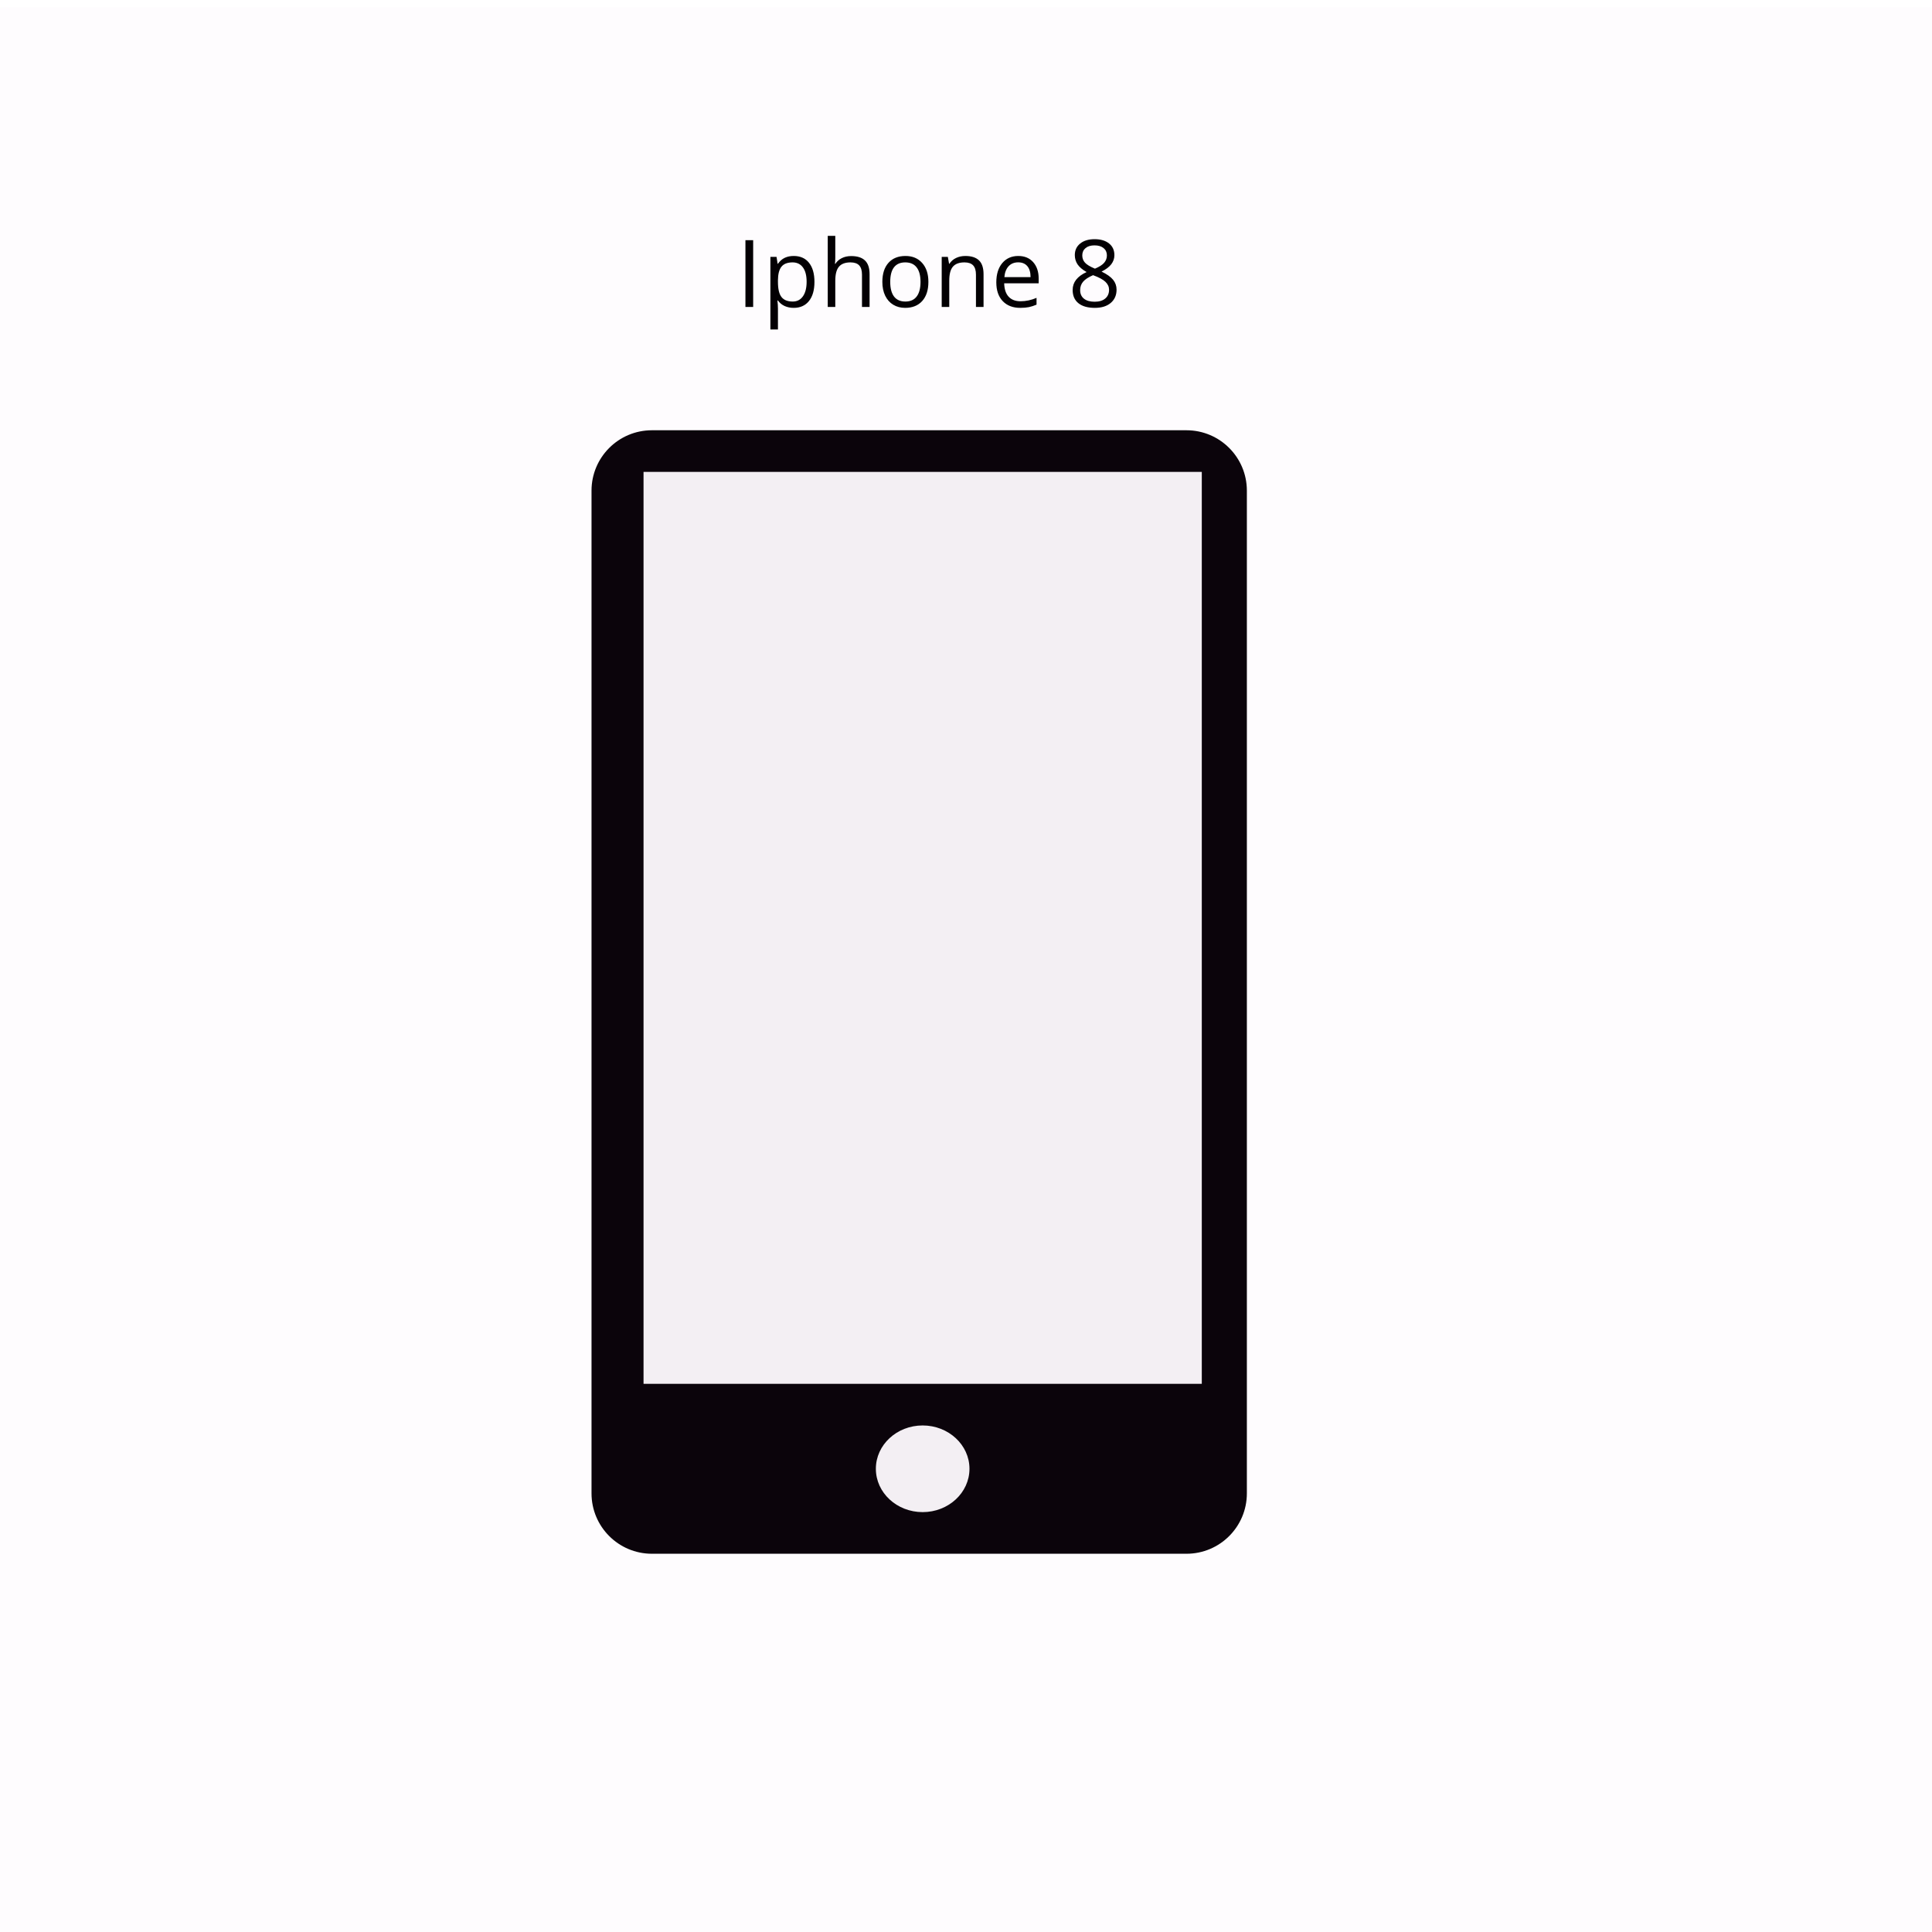
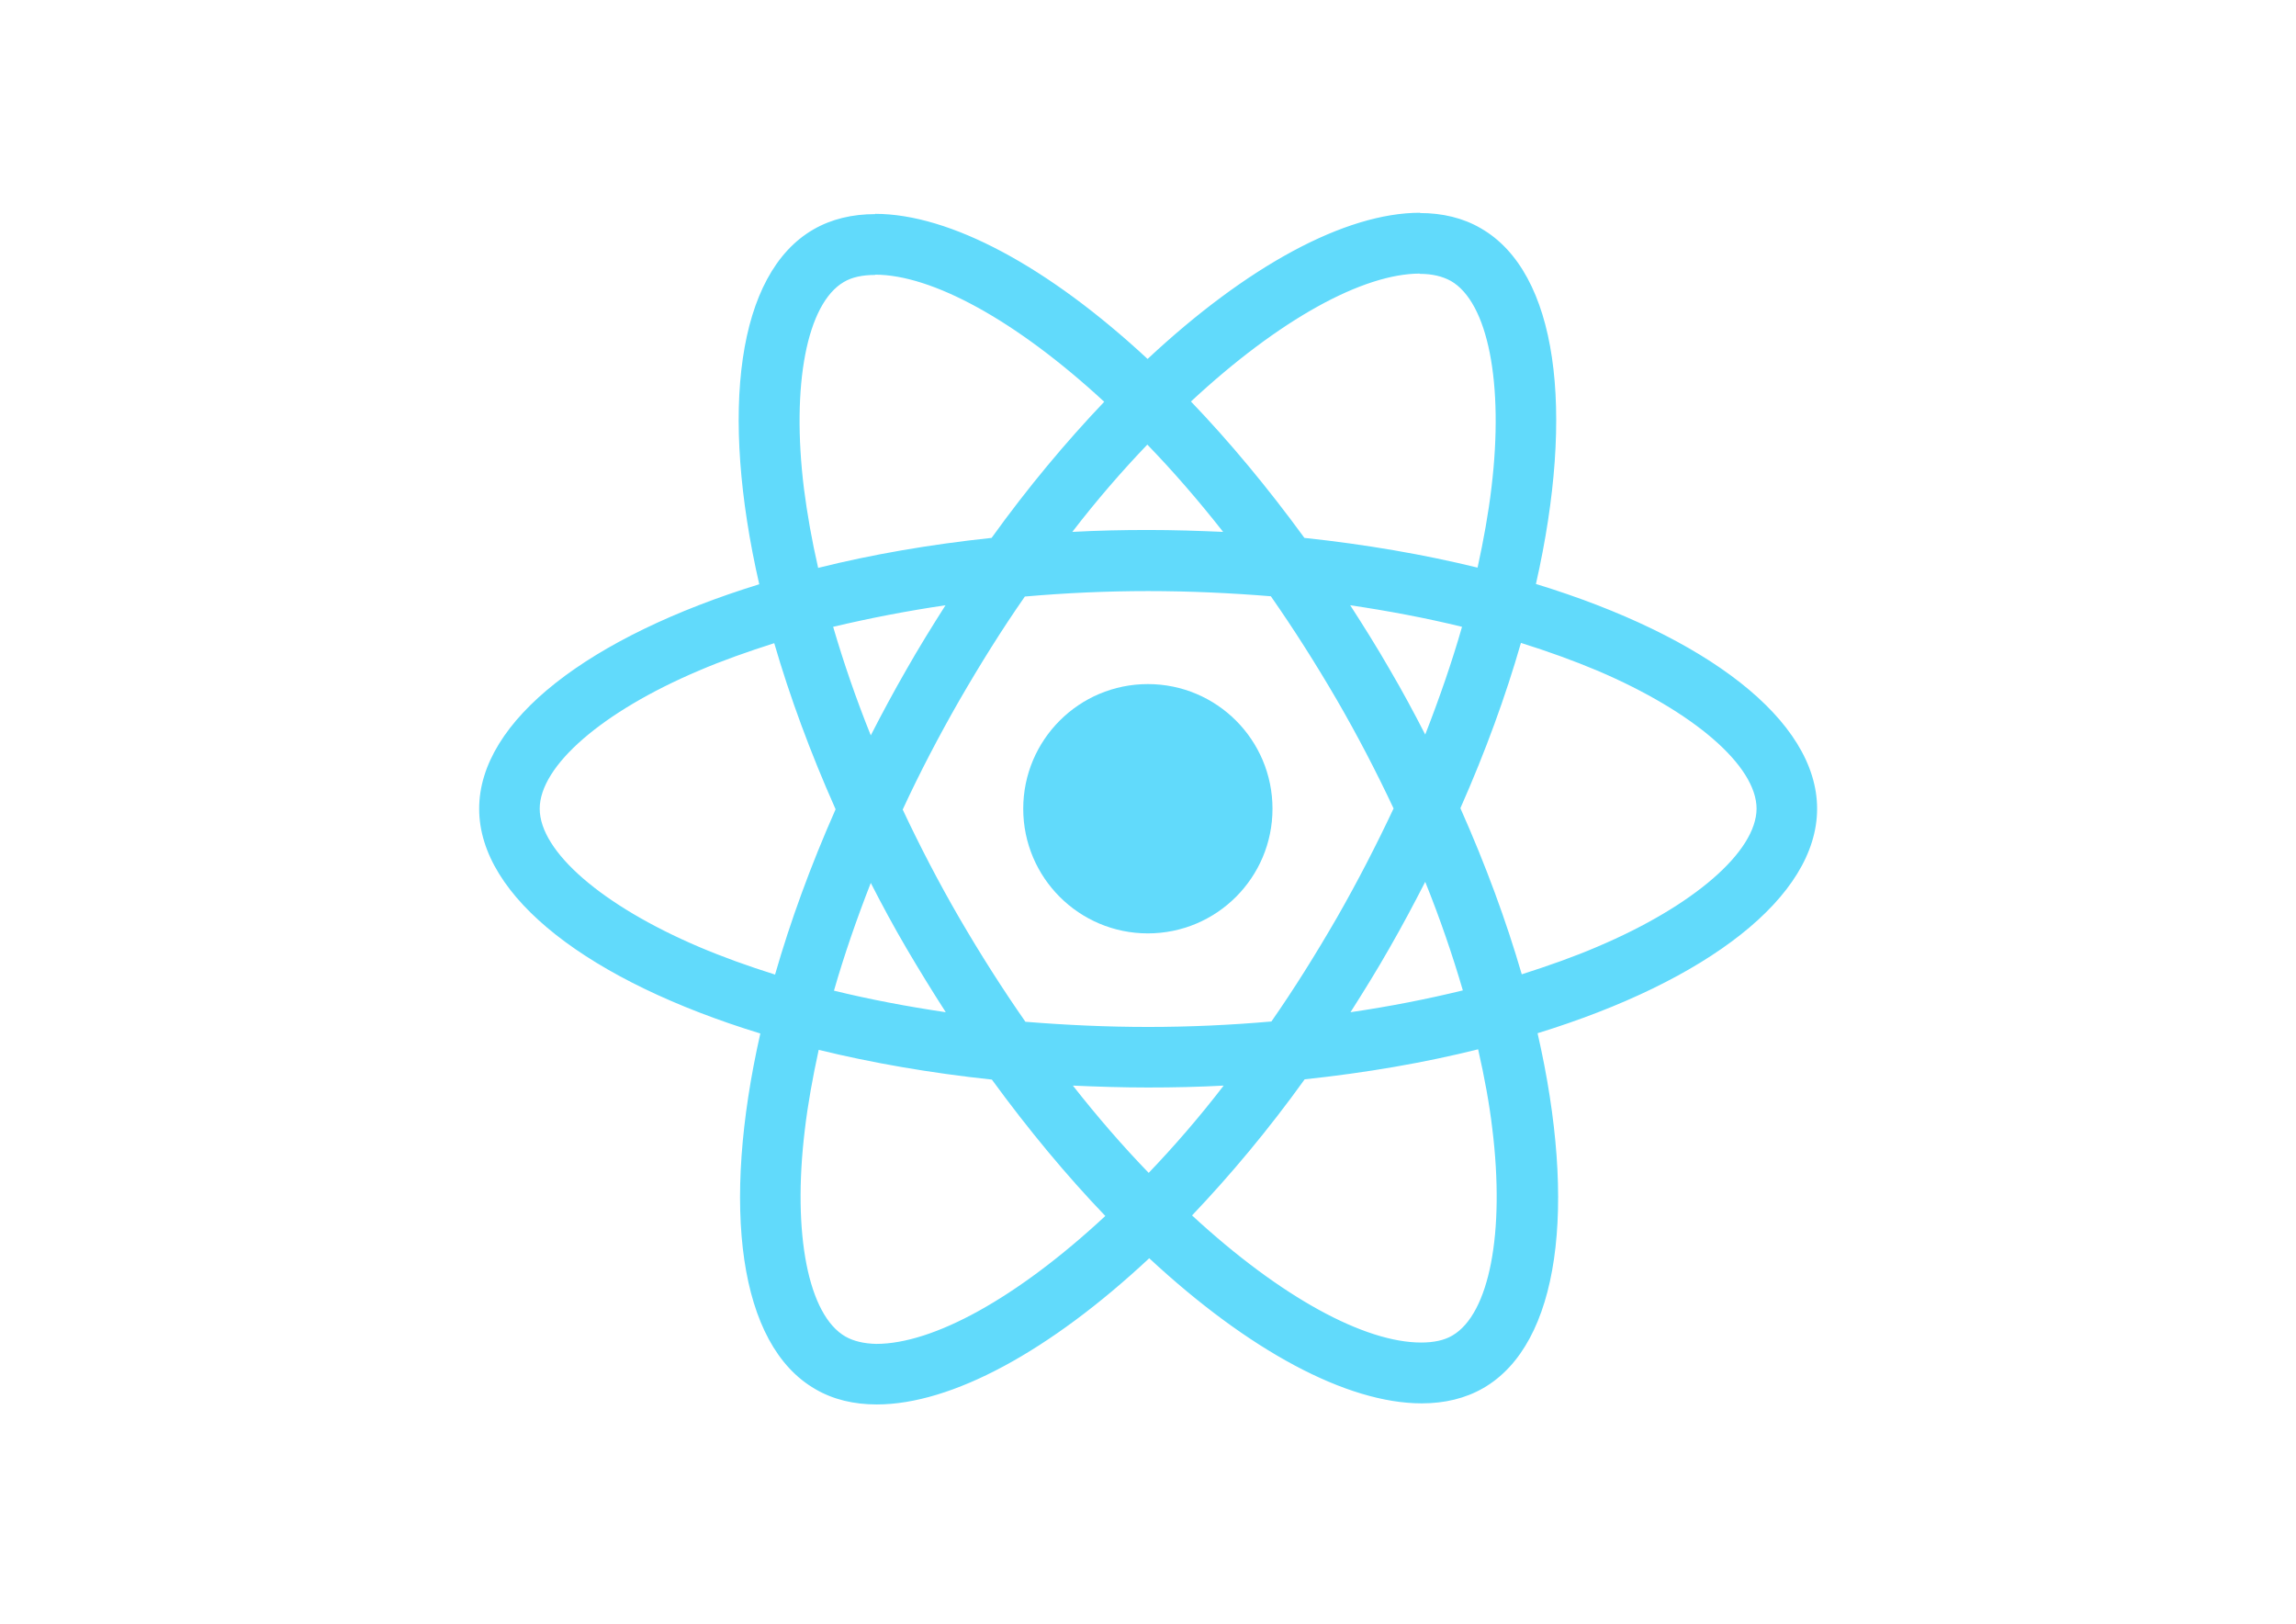
- <svg xmlns="http://www.w3.org/2000/svg" xmlns:xlink="http://www.w3.org/1999/xlink" version="1.1" preserveAspectRatio="xMidYMid meet" viewBox="0 0 640 640" width="640" height="640">
-   <defs>
-     <path d="M0 2.4L677.23 2.4L677.23 640L0 640L0 2.4Z" id="c13KTPIbZ2" />
-     <path d="M393.04 142.53C404.09 142.53 413.04 151.49 413.04 162.53C413.04 232.97 413.04 424.26 413.04 494.7C413.04 505.74 404.09 514.7 393.04 514.7C353.62 514.7 255.36 514.7 215.95 514.7C204.9 514.7 195.95 505.74 195.95 494.7C195.95 424.26 195.95 232.97 195.95 162.53C195.95 151.49 204.9 142.53 215.95 142.53C255.36 142.53 353.62 142.53 393.04 142.53Z" id="bkjVKez6p" />
-     <path d="M213.18 156.32L398.11 156.32L398.11 458.41L213.18 458.41L213.18 156.32Z" id="b1eNmkWImL" />
-     <path d="M321.15 486.55C321.15 494.48 314.2 500.91 305.64 500.91C297.08 500.91 290.14 494.48 290.14 486.55C290.14 478.63 297.08 472.2 305.64 472.2C314.2 472.2 321.15 478.63 321.15 486.55Z" id="cRh0BlqEE" />
-     <text id="bhfHmv52" x="174.12" y="64.43" font-size="31" font-family="Open Sans" font-weight="normal" font-style="normal" letter-spacing="0" alignment-baseline="before-edge" transform="matrix(1 0 0 1 69.76668 13.20152)" style="line-height:100%" xml:space="preserve" dominant-baseline="text-before-edge">
-       <tspan x="174.12" dy="0em" alignment-baseline="before-edge" dominant-baseline="text-before-edge" text-anchor="start">Iphone 8</tspan>
-     </text>
-     <style id="opensansnormalnormal">
- 
-     </style>
-   </defs>
-   <g>
-     <g>
-       <g>
-         <use xlink:href="#c13KTPIbZ2" opacity="1" fill="#fefcfe" fill-opacity="1" />
-       </g>
-       <g>
-         <use xlink:href="#bkjVKez6p" opacity="1" fill="#0b040b" fill-opacity="1" />
-       </g>
-       <g>
-         <use xlink:href="#b1eNmkWImL" opacity="1" fill="#f3eff3" fill-opacity="1" />
-       </g>
-       <g>
-         <use xlink:href="#cRh0BlqEE" opacity="1" fill="#f3eff3" fill-opacity="1" />
-       </g>
-       <g id="c26Ld4sHEm">
-         <use xlink:href="#bhfHmv52" opacity="1" fill="#030003" fill-opacity="1" />
-       </g>
-     </g>
+ <svg xmlns="http://www.w3.org/2000/svg" viewBox="0 0 841.9 595.3">
+   <g fill="#61DAFB">
+     <path d="M666.3 296.5c0-32.5-40.7-63.3-103.1-82.4 14.4-63.6 8-114.2-20.2-130.4-6.5-3.8-14.1-5.6-22.4-5.6v22.3c4.6 0 8.3.9 11.4 2.6 13.6 7.8 19.5 37.5 14.9 75.7-1.1 9.4-2.9 19.3-5.1 29.4-19.6-4.8-41-8.5-63.5-10.9-13.5-18.5-27.5-35.3-41.6-50 32.6-30.3 63.2-46.9 84-46.9V78c-27.5 0-63.5 19.6-99.9 53.6-36.4-33.8-72.4-53.2-99.9-53.2v22.3c20.7 0 51.4 16.5 84 46.6-14 14.7-28 31.4-41.3 49.9-22.6 2.4-44 6.1-63.6 11-2.3-10-4-19.7-5.2-29-4.7-38.2 1.1-67.9 14.6-75.8 3-1.8 6.9-2.6 11.5-2.6V78.5c-8.4 0-16 1.8-22.6 5.6-28.1 16.2-34.4 66.7-19.9 130.1-62.2 19.2-102.7 49.9-102.7 82.3 0 32.5 40.7 63.3 103.1 82.4-14.4 63.6-8 114.2 20.2 130.4 6.5 3.8 14.1 5.6 22.5 5.6 27.5 0 63.5-19.6 99.9-53.6 36.4 33.8 72.4 53.2 99.9 53.2 8.4 0 16-1.8 22.6-5.6 28.1-16.2 34.4-66.7 19.9-130.1 62-19.1 102.5-49.9 102.5-82.3zm-130.2-66.7c-3.7 12.9-8.3 26.2-13.5 39.5-4.1-8-8.4-16-13.1-24-4.6-8-9.5-15.8-14.4-23.4 14.2 2.1 27.9 4.7 41 7.9zm-45.8 106.5c-7.8 13.5-15.8 26.3-24.1 38.2-14.9 1.3-30 2-45.2 2-15.1 0-30.2-.7-45-1.9-8.3-11.9-16.4-24.6-24.2-38-7.6-13.1-14.5-26.4-20.8-39.8 6.2-13.4 13.2-26.8 20.7-39.9 7.8-13.5 15.8-26.3 24.1-38.2 14.9-1.3 30-2 45.2-2 15.1 0 30.2.7 45 1.9 8.3 11.9 16.4 24.6 24.2 38 7.6 13.1 14.5 26.4 20.8 39.8-6.3 13.4-13.2 26.8-20.7 39.9zm32.3-13c5.4 13.4 10 26.8 13.8 39.8-13.1 3.2-26.9 5.9-41.2 8 4.9-7.7 9.8-15.6 14.4-23.7 4.6-8 8.9-16.1 13-24.1zM421.2 430c-9.3-9.6-18.6-20.3-27.8-32 9 .4 18.2.7 27.5.7 9.4 0 18.7-.2 27.8-.7-9 11.7-18.3 22.4-27.5 32zm-74.4-58.9c-14.2-2.1-27.9-4.7-41-7.9 3.7-12.9 8.3-26.2 13.5-39.5 4.1 8 8.4 16 13.1 24 4.7 8 9.5 15.8 14.4 23.4zM420.7 163c9.3 9.6 18.6 20.3 27.8 32-9-.4-18.2-.7-27.5-.7-9.4 0-18.7.2-27.8.7 9-11.7 18.3-22.4 27.5-32zm-74 58.9c-4.9 7.7-9.8 15.6-14.4 23.7-4.6 8-8.9 16-13 24-5.4-13.4-10-26.8-13.8-39.8 13.1-3.1 26.9-5.8 41.2-7.9zm-90.5 125.2c-35.4-15.1-58.3-34.9-58.3-50.6 0-15.7 22.9-35.6 58.3-50.6 8.6-3.7 18-7 27.7-10.1 5.7 19.6 13.2 40 22.5 60.9-9.2 20.8-16.6 41.1-22.2 60.6-9.9-3.1-19.3-6.5-28-10.2zM310 490c-13.6-7.8-19.5-37.5-14.9-75.7 1.1-9.4 2.9-19.3 5.1-29.4 19.6 4.8 41 8.5 63.5 10.9 13.5 18.5 27.5 35.3 41.6 50-32.6 30.3-63.2 46.9-84 46.9-4.5-.1-8.3-1-11.3-2.7zm237.2-76.2c4.7 38.2-1.1 67.9-14.6 75.8-3 1.8-6.9 2.6-11.5 2.6-20.7 0-51.4-16.5-84-46.6 14-14.7 28-31.4 41.3-49.9 22.6-2.4 44-6.1 63.6-11 2.3 10.1 4.1 19.8 5.2 29.1zm38.5-66.7c-8.6 3.7-18 7-27.7 10.1-5.7-19.6-13.2-40-22.5-60.9 9.2-20.8 16.6-41.1 22.2-60.6 9.9 3.1 19.3 6.5 28.1 10.2 35.4 15.1 58.3 34.9 58.3 50.6-.1 15.7-23 35.6-58.4 50.6zM320.8 78.4z" />
+     <circle cx="420.9" cy="296.5" r="45.7" />
+     <path d="M520.5 78.1z" />
  </g>
</svg>
